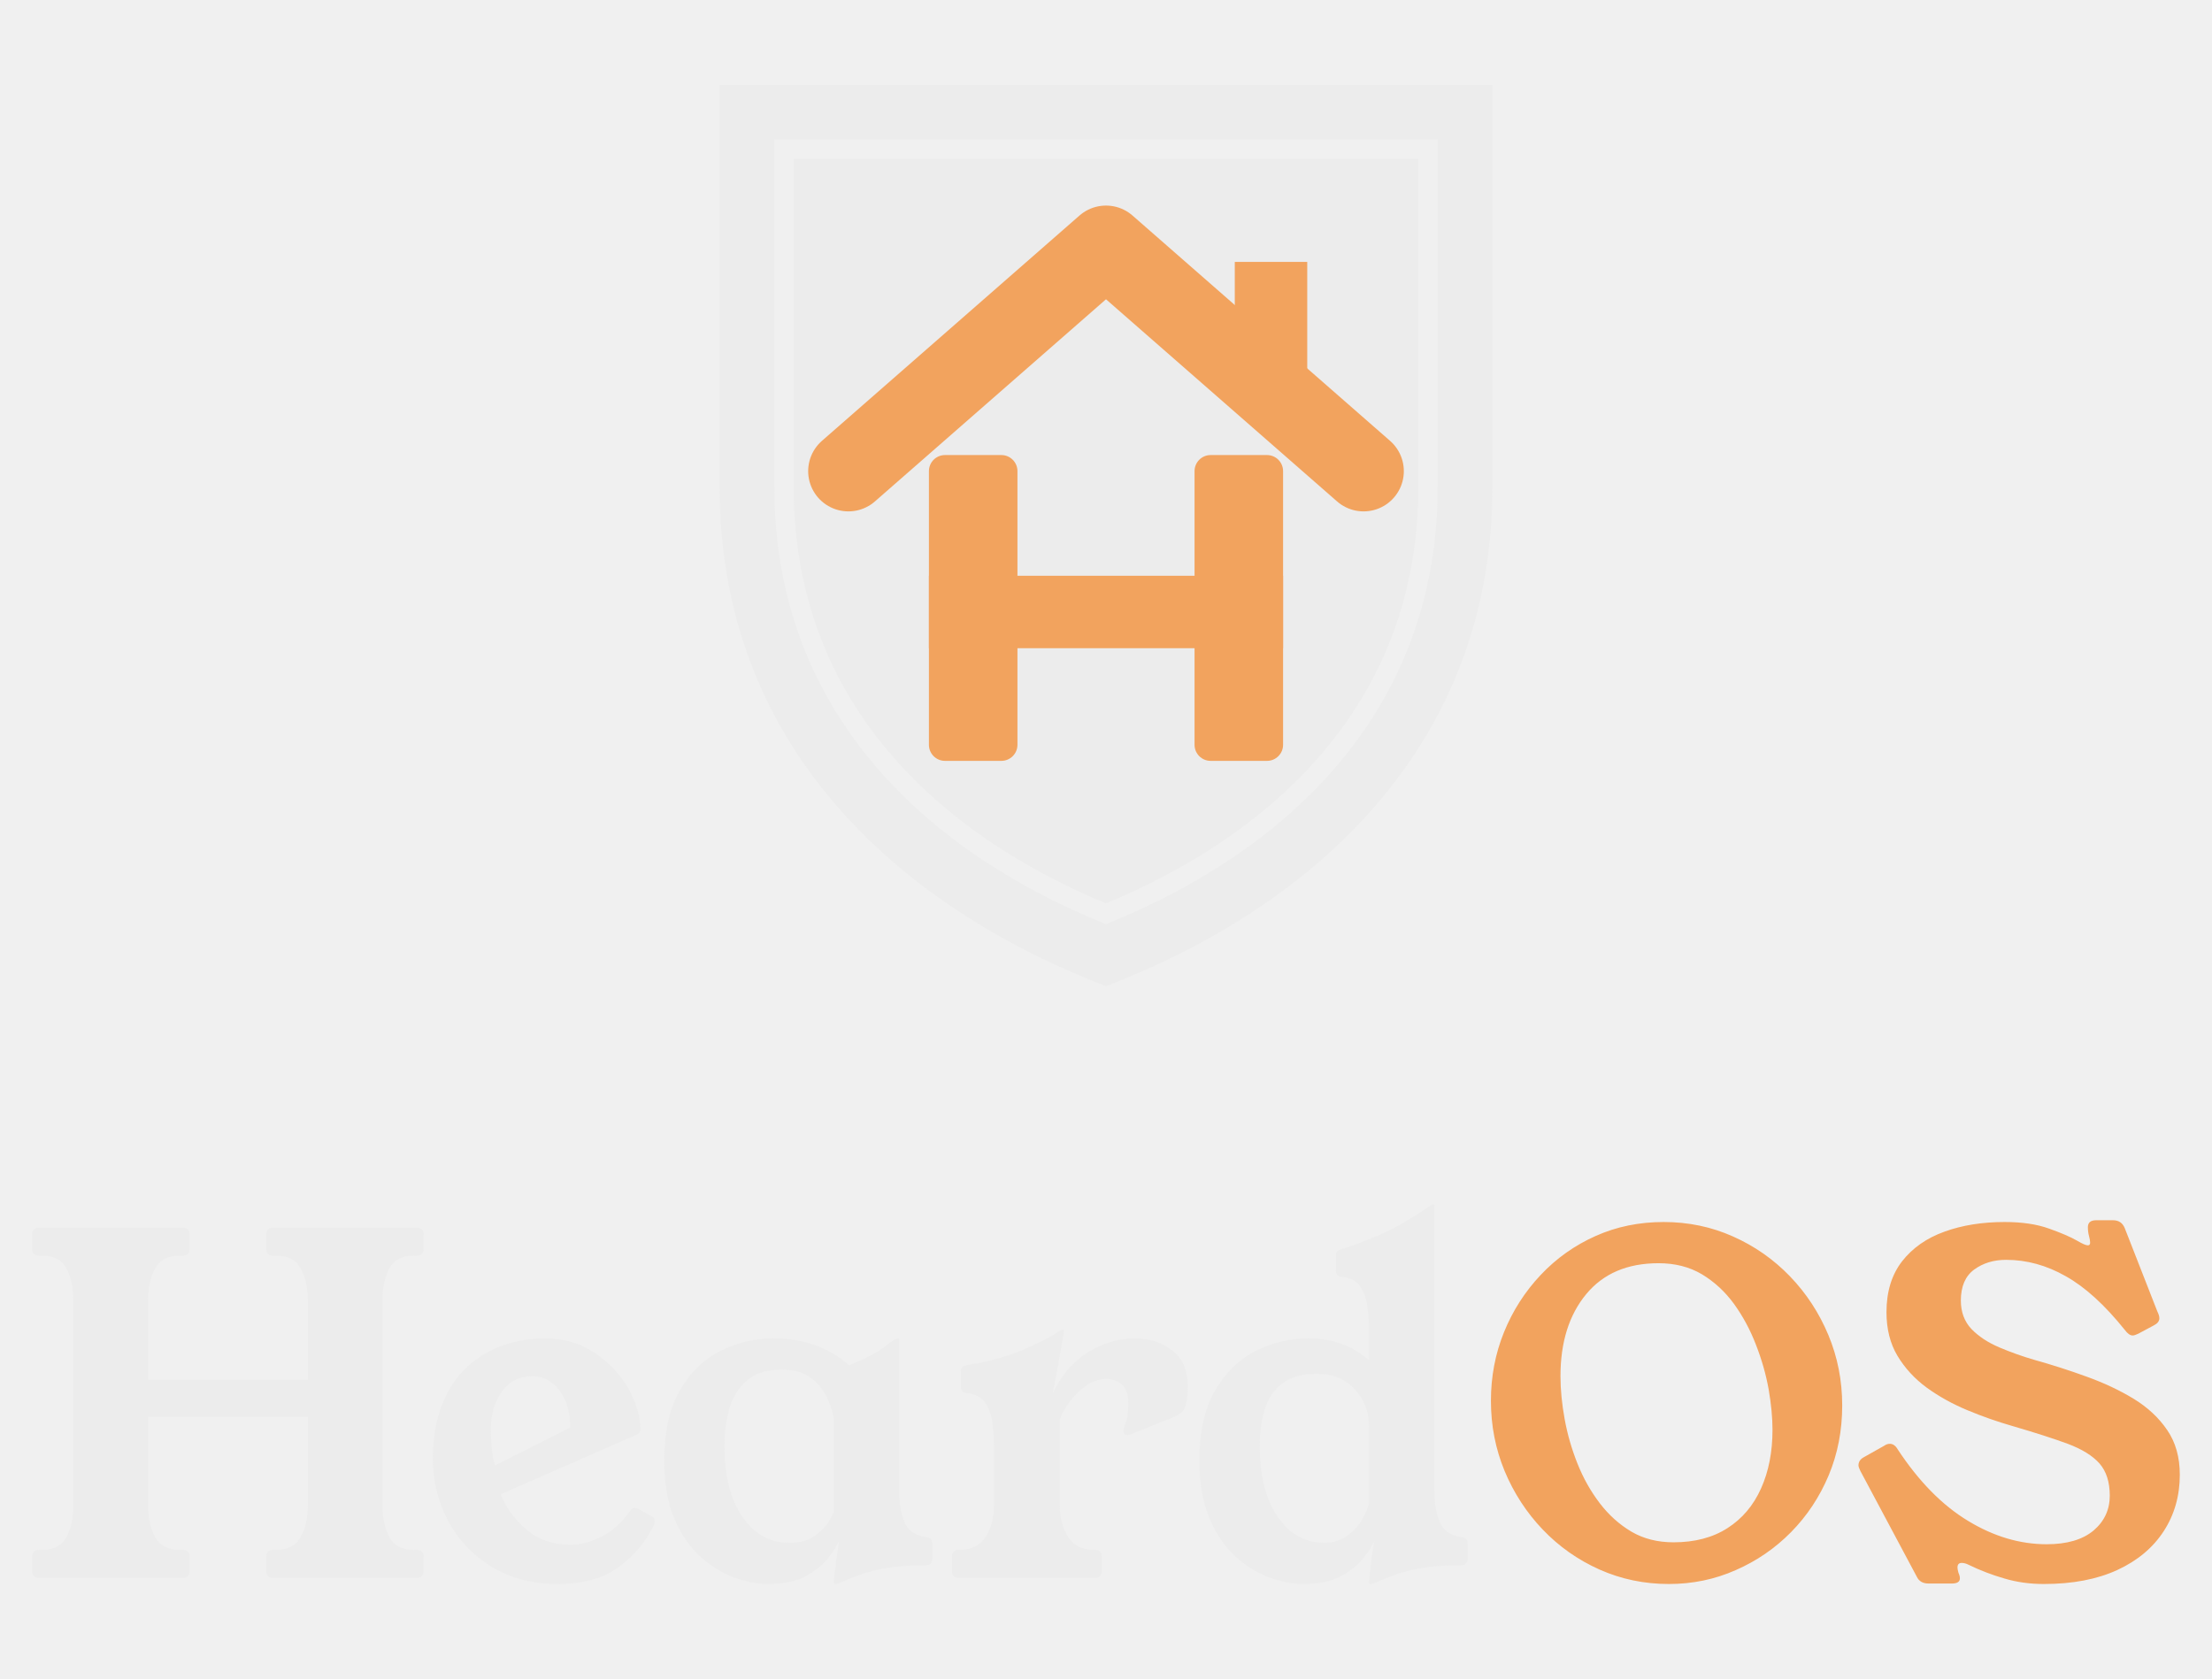
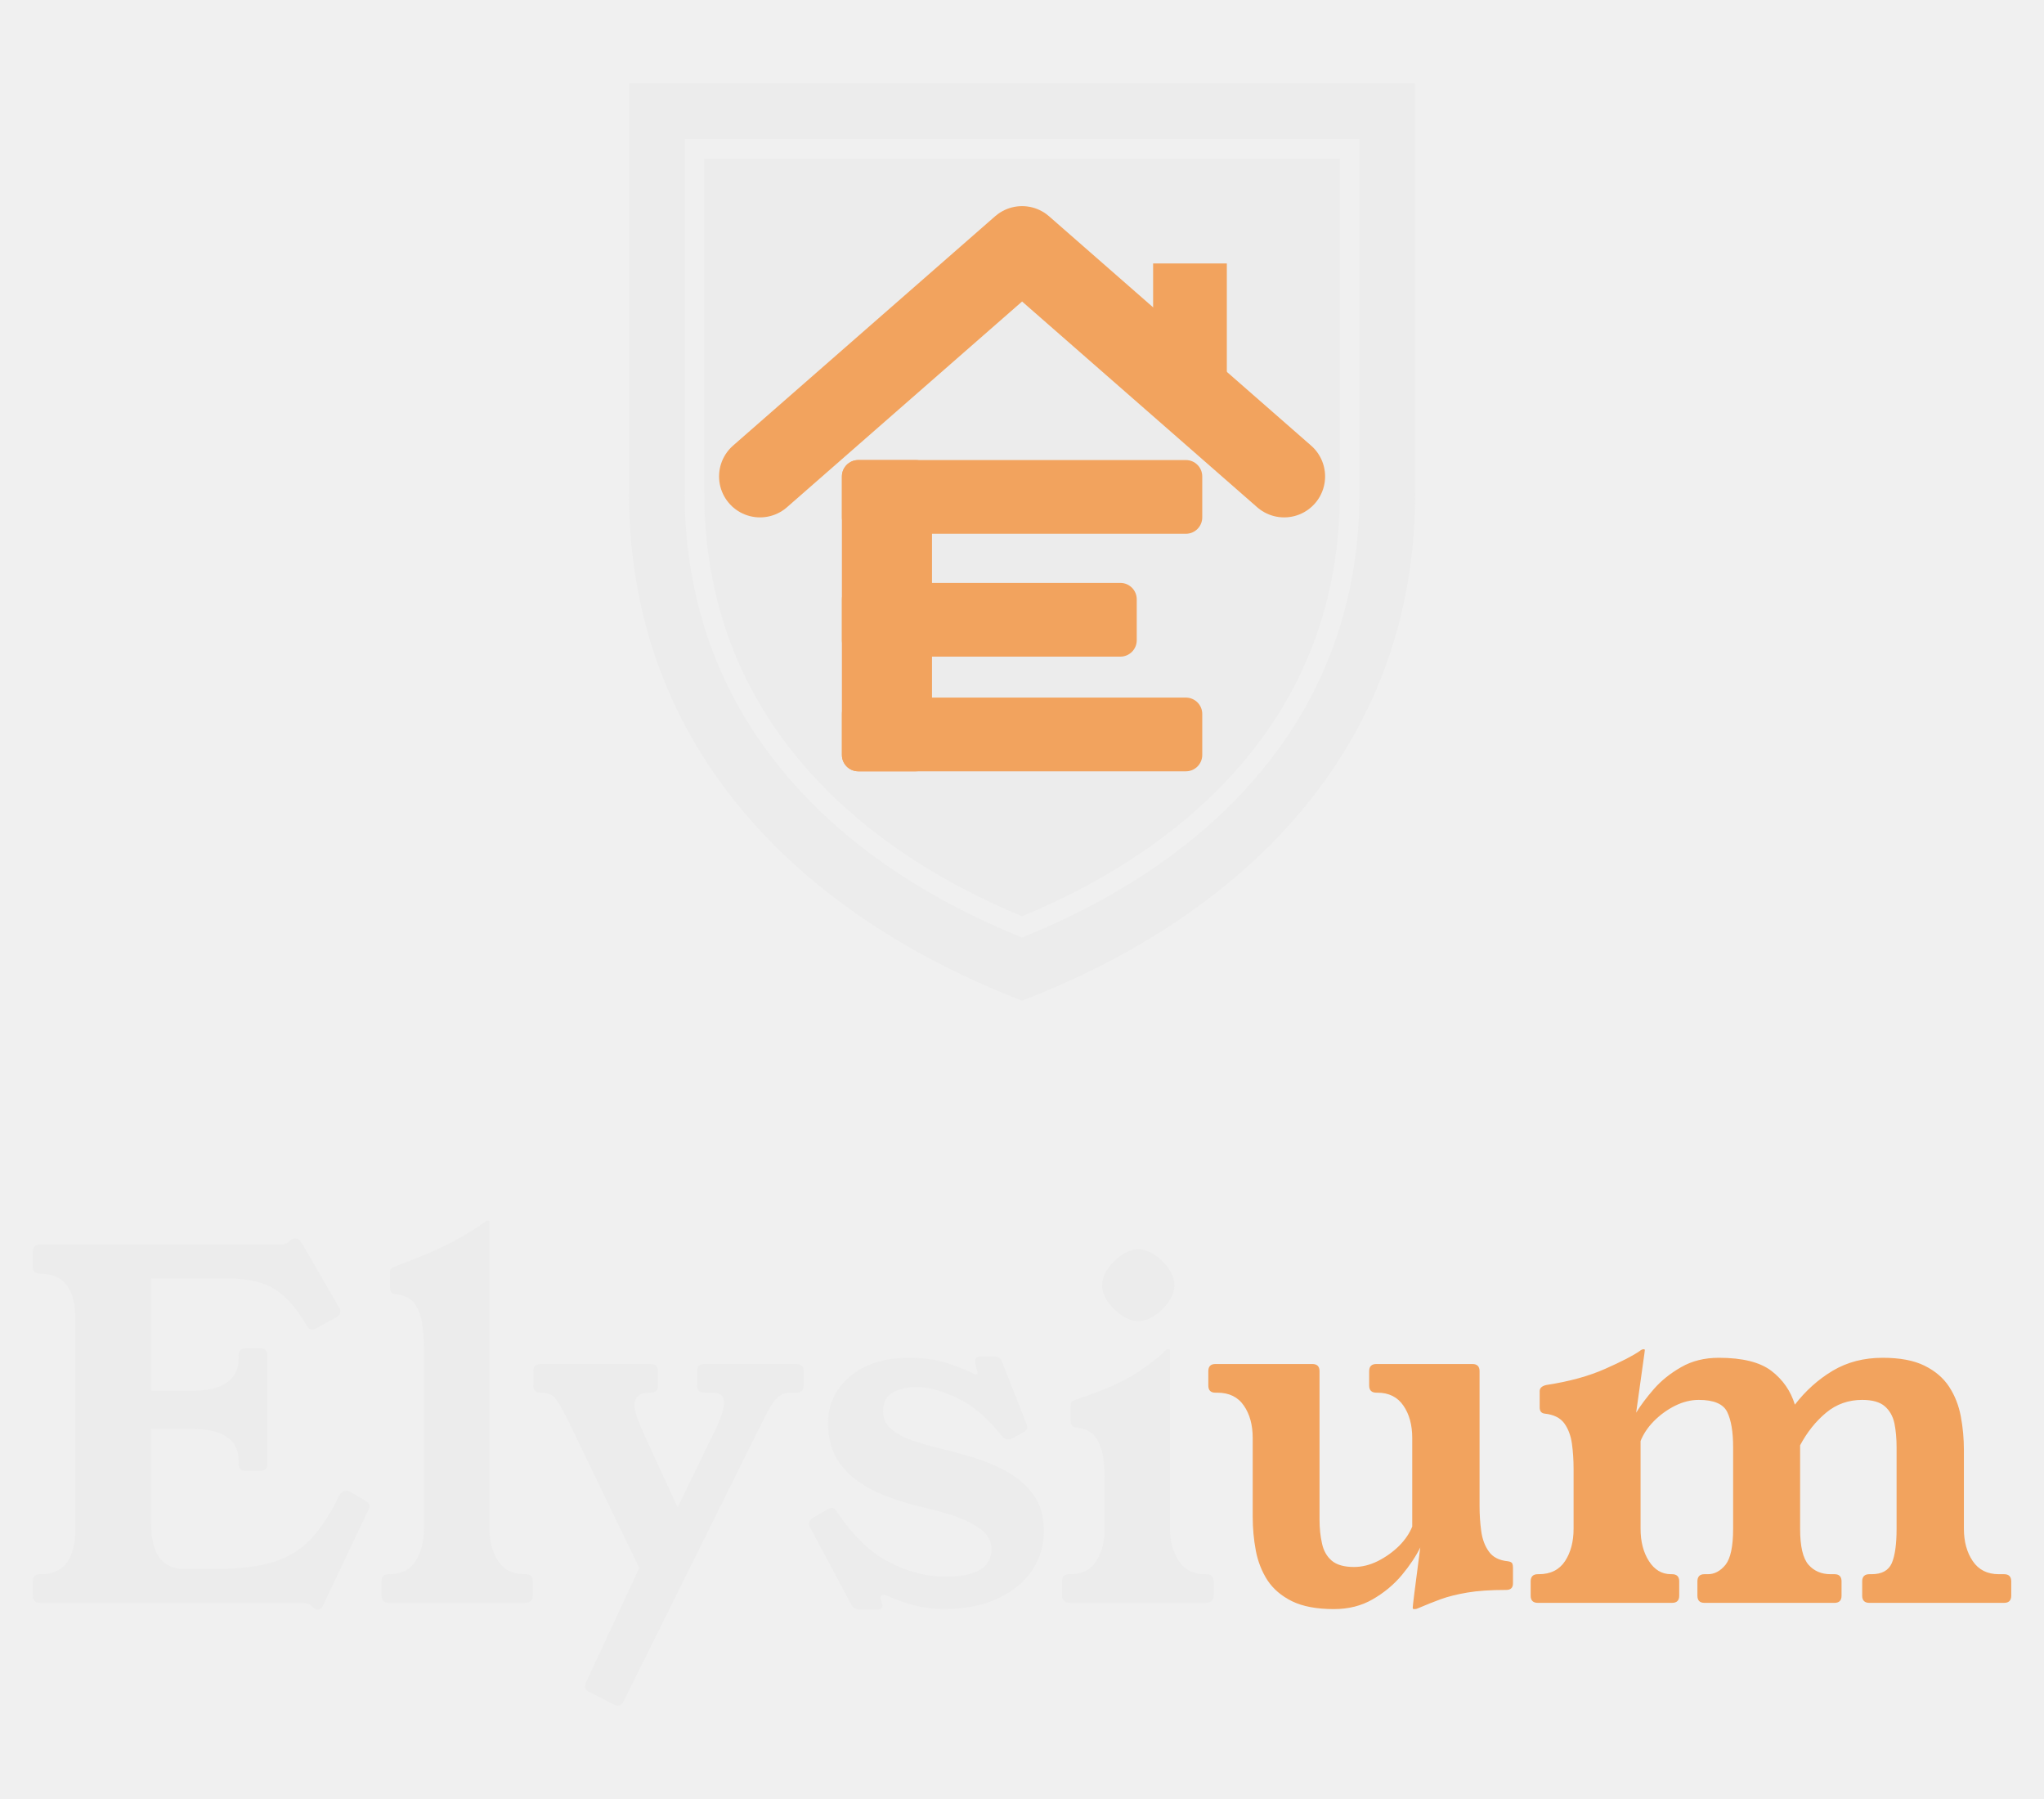
- <svg xmlns="http://www.w3.org/2000/svg" viewBox="0 0 137.40 103.76" width="137" height="104">
-   <g transform="translate(36.70,0)">
+ <svg xmlns="http://www.w3.org/2000/svg" viewBox="0 0 124.79 109.65" width="125" height="110">
+   <g transform="translate(30.40,0)">
    <defs>
      <mask id="m10" maskUnits="userSpaceOnUse" x="0" y="0" width="64" height="64">
        <rect width="64" height="64" fill="#fff" />
        <path d="M12 9H52V30C52 43.5 43 52 32 56.5C21 52 12 43.5 12 30Z" fill="none" stroke="#000" stroke-width="1.2" />
      </mask>
    </defs>
    <path d="M8 5H56V30C56 46 45 56 32 61C19 56 8 46 8 30Z" fill="#ececec" mask="url(#m10)" />
    <rect x="40" y="16" width="4.5" height="8" fill="#f2a35e" />
    <path d="M16 29L32 15L48 29" fill="none" stroke="#f2a35e" stroke-width="5" stroke-linejoin="round" stroke-linecap="round" />
    <rect x="21" y="28" width="5.5" height="19" rx="1" fill="#f2a35e" />
-     <rect x="37.5" y="28" width="5.5" height="19" rx="1" fill="#f2a35e" />
-     <rect x="21" y="35.5" width="22" height="4.5" fill="#f2a35e" />
+     <rect x="21" y="28" width="22" height="4.5" rx="1" fill="#f2a35e" />
+     <rect x="21" y="35.5" width="18" height="4.5" rx="1" fill="#f2a35e" />
+     <rect x="21" y="42.5" width="22" height="4.5" rx="1" fill="#f2a35e" />
  </g>
-   <path d="M23.76 80.50L23.76 93.26Q23.76 94.42 24.18 95.22Q24.60 96.02 25.70 96.02L25.70 96.02L25.88 96.02Q26.31 96.02 26.31 96.45L26.31 96.45L26.31 97.32Q26.31 97.76 25.88 97.76L25.88 97.76L16.97 97.76Q16.54 97.76 16.54 97.32L16.54 97.32L16.54 96.45Q16.54 96.02 16.97 96.02L16.97 96.02L17.14 96.02Q18.25 96.02 18.68 95.22Q19.12 94.42 19.12 93.26L19.12 93.26L19.12 87.75L9.20 87.75L9.20 93.26Q9.20 94.42 9.63 95.22Q10.07 96.02 11.17 96.02L11.17 96.02L11.34 96.02Q11.78 96.02 11.78 96.45L11.78 96.45L11.78 97.32Q11.78 97.76 11.34 97.76L11.34 97.76L2.44 97.76Q2 97.76 2 97.32L2 97.32L2 96.45Q2 96.02 2.44 96.02L2.44 96.02L2.61 96.02Q3.71 96.02 4.13 95.22Q4.55 94.42 4.55 93.26L4.55 93.26L4.55 80.50Q4.55 79.34 4.13 78.54Q3.71 77.74 2.61 77.74L2.61 77.74L2.44 77.74Q2 77.74 2 77.31L2 77.31L2 76.44Q2 76 2.44 76L2.44 76L11.34 76Q11.78 76 11.78 76.44L11.78 76.44L11.78 77.31Q11.78 77.74 11.34 77.74L11.34 77.74L11.17 77.74Q10.07 77.74 9.63 78.54Q9.20 79.34 9.20 80.50L9.20 80.50L9.20 85.46L19.12 85.46L19.12 80.50Q19.12 79.34 18.68 78.54Q18.25 77.74 17.14 77.74L17.14 77.74L16.97 77.74Q16.54 77.74 16.54 77.31L16.54 77.31L16.54 76.44Q16.54 76 16.97 76L16.97 76L25.88 76Q26.31 76 26.31 76.44L26.31 76.44L26.31 77.31Q26.31 77.74 25.88 77.74L25.88 77.74L25.70 77.74Q24.60 77.74 24.18 78.54Q23.76 79.34 23.76 80.50L23.76 80.50ZM39.51 88.88L31.10 92.57Q31.59 93.79 32.68 94.74Q33.77 95.70 35.45 95.70L35.45 95.70Q36.38 95.70 37.40 95.18Q38.41 94.66 39.17 93.55L39.17 93.55Q39.25 93.41 39.40 93.41L39.40 93.41Q39.54 93.41 39.70 93.50Q39.86 93.58 40.56 93.99L40.56 93.99Q40.67 94.08 40.67 94.22L40.67 94.22Q40.67 94.42 40.50 94.71L40.50 94.71Q39.69 96.22 38.30 97.18Q36.90 98.14 34.67 98.14L34.67 98.14Q32.26 98.14 30.52 97.06Q28.78 95.99 27.84 94.22Q26.89 92.45 26.89 90.36L26.89 90.36Q26.89 88.36 27.49 86.92Q28.08 85.49 29.07 84.60Q30.06 83.72 31.29 83.30Q32.52 82.88 33.80 82.88L33.80 82.88Q35.25 82.88 36.35 83.44Q37.45 84.01 38.22 84.88Q38.99 85.75 39.38 86.72Q39.78 87.69 39.78 88.53L39.78 88.53Q39.78 88.77 39.51 88.88L39.51 88.88ZM30.75 90.77L35.42 88.42Q35.42 87.03 34.76 86.13Q34.09 85.23 33.07 85.23L33.07 85.23Q31.88 85.23 31.19 86.17Q30.49 87.11 30.49 88.53L30.49 88.53Q30.49 88.97 30.53 89.61Q30.58 90.25 30.75 90.77L30.75 90.77ZM55.85 82.93L55.85 92.39Q55.85 93.44 56.17 94.26Q56.49 95.09 57.56 95.24L57.56 95.24Q57.91 95.26 57.91 95.61L57.91 95.61L57.91 96.57Q57.91 96.98 57.47 96.98L57.47 96.98Q56.05 96.98 55.11 97.14Q54.17 97.30 53.48 97.54Q52.80 97.79 52.14 98.08L52.14 98.08Q52.02 98.14 51.93 98.14L51.93 98.14L51.84 98.14Q51.79 98.14 51.79 98.02L51.79 98.02Q51.79 97.91 51.84 97.46Q51.90 97.01 51.98 96.44Q52.05 95.87 52.11 95.47L52.11 95.47Q51.96 95.85 51.48 96.48Q51.00 97.12 50.09 97.63Q49.18 98.14 47.70 98.14L47.70 98.14Q46.71 98.14 45.59 97.73Q44.48 97.32 43.49 96.43Q42.50 95.53 41.88 94.06Q41.26 92.60 41.26 90.48L41.26 90.48Q41.26 87.78 42.23 86.11Q43.20 84.44 44.75 83.66Q46.30 82.88 48.04 82.88L48.04 82.88Q49.47 82.88 50.66 83.31Q51.84 83.75 52.74 84.56L52.74 84.56Q53.50 84.24 54.04 83.96Q54.57 83.69 54.95 83.40L54.95 83.40Q55.09 83.28 55.25 83.17Q55.41 83.05 55.62 82.93L55.62 82.93Q55.70 82.88 55.76 82.88L55.76 82.88L55.79 82.88Q55.85 82.88 55.85 82.93L55.85 82.93ZM51.79 93.67L51.79 87.84Q51.70 87.26 51.37 86.55Q51.03 85.84 50.37 85.33Q49.70 84.82 48.57 84.82L48.57 84.82Q47.17 84.82 46.39 85.50Q45.61 86.18 45.30 87.26Q45.00 88.33 45.00 89.55L45.00 89.55Q45.00 92.33 46.11 93.96Q47.23 95.58 49.00 95.58L49.00 95.58Q50.05 95.58 50.64 95.13Q51.24 94.68 51.50 94.22Q51.76 93.76 51.79 93.67L51.79 93.67ZM65.39 86.30L65.39 86.30Q66.18 84.62 67.57 83.75Q68.96 82.88 70.50 82.88L70.50 82.88Q71.86 82.88 72.82 83.63Q73.78 84.38 73.78 85.86L73.78 85.86Q73.78 86.50 73.66 87.00Q73.55 87.49 73.02 87.72L73.02 87.72L70.30 88.82Q70.12 88.88 70.04 88.88L70.04 88.88Q69.78 88.88 69.78 88.62L69.78 88.62Q69.78 88.53 69.83 88.36L69.83 88.36Q70.01 87.95 70.05 87.58Q70.09 87.20 70.09 86.91L70.09 86.91Q70.09 86.13 69.70 85.76Q69.31 85.40 68.73 85.40L68.73 85.40Q68.06 85.40 67.48 85.81Q66.90 86.21 66.47 86.79Q66.03 87.37 65.83 87.92L65.83 87.92L65.83 93.26Q65.83 94.42 66.35 95.22Q66.87 96.02 67.95 96.02L67.95 96.02L68.01 96.02Q68.44 96.02 68.44 96.45L68.44 96.45L68.44 97.32Q68.44 97.76 68.01 97.76L68.01 97.76L59.56 97.76Q59.13 97.76 59.13 97.32L59.13 97.32L59.13 96.45Q59.13 96.02 59.56 96.02L59.56 96.02L59.62 96.02Q60.69 96.02 61.22 95.22Q61.74 94.42 61.74 93.26L61.74 93.26L61.74 89.61Q61.74 88.82 61.64 88.10Q61.54 87.37 61.19 86.87Q60.84 86.36 60.03 86.27L60.03 86.27Q59.68 86.24 59.68 85.89L59.68 85.89L59.68 84.91Q59.68 84.62 60.11 84.53L60.11 84.53Q62.17 84.21 63.73 83.51Q65.28 82.82 65.83 82.41L65.83 82.41Q65.92 82.35 65.97 82.35L65.97 82.35L66.03 82.35Q66.09 82.35 66.09 82.41L66.09 82.41Q66.09 82.44 66.02 82.85Q65.95 83.25 65.84 83.88Q65.74 84.50 65.61 85.15Q65.48 85.81 65.39 86.30ZM89.10 74.61L89.10 92.39Q89.10 93.44 89.42 94.26Q89.74 95.09 90.81 95.24L90.81 95.24Q91.16 95.26 91.16 95.61L91.16 95.61L91.16 96.57Q91.16 96.98 90.72 96.98L90.72 96.98Q89.30 96.98 88.36 97.14Q87.42 97.30 86.73 97.54Q86.05 97.79 85.38 98.08L85.38 98.08Q85.27 98.14 85.18 98.14L85.18 98.14L85.12 98.14Q85.04 98.14 85.04 98.05L85.04 98.05Q85.09 97.38 85.17 96.74Q85.24 96.11 85.36 95.47L85.36 95.47Q85.21 95.85 84.73 96.48Q84.25 97.12 83.34 97.63Q82.42 98.14 80.95 98.14L80.95 98.14Q79.96 98.14 78.84 97.73Q77.72 97.32 76.74 96.43Q75.75 95.53 75.13 94.06Q74.50 92.60 74.50 90.48L74.50 90.48Q74.50 87.78 75.48 86.11Q76.45 84.44 78.00 83.66Q79.55 82.88 81.29 82.88L81.29 82.88Q83.50 82.88 85.04 84.24L85.04 84.24L85.04 82.38Q85.04 81.60 84.93 80.87Q84.83 80.15 84.48 79.64Q84.14 79.13 83.32 79.05L83.32 79.05Q82.98 79.02 82.98 78.67L82.98 78.67L82.98 77.68Q82.98 77.51 83.09 77.44Q83.21 77.36 83.41 77.31L83.41 77.31Q85.70 76.55 86.99 75.80Q88.29 75.04 88.87 74.61L88.87 74.61Q88.95 74.55 89.01 74.55L89.01 74.55L89.04 74.55Q89.10 74.55 89.10 74.61L89.10 74.61ZM85.04 93.12L85.04 88.36Q85.04 87.00 84.15 86.04Q83.27 85.08 81.82 85.08L81.82 85.08Q80.42 85.08 79.64 85.69Q78.86 86.30 78.55 87.32Q78.25 88.33 78.25 89.55L78.25 89.55Q78.25 92.33 79.36 93.96Q80.48 95.58 82.25 95.58L82.25 95.58Q83.03 95.58 83.61 95.19Q84.19 94.80 84.56 94.22Q84.92 93.64 85.04 93.12L85.04 93.12Z" fill="#ececec" />
-   <path d="M103.34 75.65L103.34 75.65Q105.64 75.65 107.65 76.55Q109.67 77.45 111.19 79.03Q112.71 80.61 113.57 82.67Q114.43 84.73 114.43 87.05L114.43 87.05Q114.43 89.38 113.59 91.39Q112.74 93.41 111.25 94.92Q109.76 96.43 107.81 97.28Q105.87 98.14 103.66 98.14L103.66 98.14Q101.37 98.14 99.35 97.24Q97.34 96.34 95.83 94.76Q94.32 93.18 93.46 91.12Q92.61 89.06 92.61 86.76L92.61 86.76Q92.61 84.50 93.42 82.50Q94.23 80.50 95.70 78.94Q97.16 77.39 99.11 76.52Q101.05 75.65 103.34 75.65ZM103.02 78.21L103.02 78.21Q100.12 78.21 98.53 80.13Q96.93 82.06 96.93 85.23L96.93 85.23Q96.93 86.47 97.19 87.90Q97.45 89.32 97.99 90.67Q98.53 92.02 99.37 93.12Q100.21 94.22 101.34 94.89Q102.47 95.55 103.95 95.55L103.95 95.55Q105.93 95.55 107.30 94.67Q108.68 93.79 109.39 92.20Q110.10 90.62 110.10 88.56L110.10 88.56Q110.10 87.43 109.86 86.04Q109.61 84.65 109.07 83.27Q108.54 81.89 107.71 80.74Q106.88 79.60 105.72 78.90Q104.56 78.21 103.02 78.21ZM133.81 82.06L132.82 82.59Q132.73 82.62 132.65 82.66Q132.56 82.70 132.47 82.70L132.47 82.70Q132.24 82.70 131.98 82.35L131.98 82.35Q130.12 80.03 128.32 79.02Q126.53 78.00 124.61 78.00L124.61 78.00Q123.45 78.00 122.62 78.61Q121.80 79.22 121.80 80.53L121.80 80.53Q121.80 81.60 122.46 82.30Q123.13 82.99 124.19 83.44Q125.25 83.89 126.35 84.21L126.35 84.21Q128.00 84.67 129.62 85.26Q131.23 85.84 132.53 86.63Q133.84 87.43 134.62 88.58Q135.40 89.72 135.40 91.35L135.40 91.35Q135.40 93.32 134.40 94.86Q133.40 96.40 131.52 97.27Q129.63 98.14 126.96 98.14L126.96 98.14Q125.65 98.14 124.51 97.80Q123.36 97.47 122.29 96.95L122.29 96.95Q122.06 96.83 121.85 96.83L121.85 96.83Q121.59 96.83 121.59 97.12L121.59 97.12Q121.59 97.21 121.65 97.44L121.65 97.44Q121.74 97.64 121.74 97.79L121.74 97.79Q121.74 98.11 121.24 98.11L121.24 98.11L119.79 98.11Q119.27 98.11 119.07 97.70L119.07 97.70L115.56 91.12Q115.44 90.88 115.44 90.77L115.44 90.77Q115.44 90.45 115.76 90.27L115.76 90.27L117.04 89.55Q117.12 89.49 117.21 89.46Q117.30 89.43 117.39 89.43L117.39 89.43Q117.68 89.43 117.88 89.78L117.88 89.78Q119.85 92.77 122.25 94.22Q124.64 95.67 127.13 95.67L127.13 95.67Q129.02 95.67 130.04 94.82Q131.05 93.96 131.05 92.65L131.05 92.65Q131.05 91.38 130.41 90.65Q129.77 89.93 128.44 89.43Q127.11 88.94 125.02 88.33L125.02 88.33Q123.59 87.92 122.20 87.34Q120.81 86.76 119.68 85.94Q118.55 85.11 117.86 83.96Q117.18 82.82 117.18 81.25L117.18 81.25Q117.18 79.34 118.15 78.09Q119.13 76.84 120.78 76.25Q122.43 75.65 124.52 75.65L124.52 75.65Q126.15 75.65 127.28 76.06Q128.41 76.46 129.02 76.81L129.02 76.81Q129.51 77.10 129.69 77.10L129.69 77.10Q129.83 77.10 129.83 76.93L129.83 76.93Q129.83 76.78 129.76 76.52Q129.69 76.26 129.69 75.97L129.69 75.97Q129.69 75.54 130.21 75.54L130.21 75.54L131.25 75.54Q131.78 75.54 131.98 76.03L131.98 76.03L134.01 81.22Q134.07 81.34 134.10 81.44Q134.13 81.54 134.13 81.63L134.13 81.63Q134.13 81.89 133.81 82.06L133.81 82.06Z" fill="#f2a35e" />
+   <path d="M22.30 91.52Q22.56 91.67 22.56 91.84Q22.56 91.96 22.47 92.13L19.73 97.91Q19.61 98.17 19.38 98.17Q19.23 98.17 19.12 98.05L18.97 97.91Q18.83 97.76 18.39 97.76H2.44Q2.00 97.76 2.00 97.32V96.45Q2.00 96.01 2.44 96.01H2.50Q4.60 96.01 4.60 93.24V80.44Q4.60 77.67 2.47 77.67H2.44Q2.00 77.67 2.00 77.23V76.36Q2.00 75.89 2.44 75.89H17.05Q17.43 75.89 17.60 75.74L17.78 75.60Q17.86 75.51 18.01 75.51Q18.24 75.51 18.39 75.74L20.69 79.71Q20.78 79.83 20.78 79.97Q20.78 80.18 20.55 80.32L19.38 80.96Q19.18 81.08 19.06 81.08Q18.86 81.08 18.71 80.82L18.62 80.67Q17.72 79.16 16.68 78.56Q15.65 77.96 13.96 77.96H9.23V84.81H11.80Q13.11 84.81 13.84 84.32Q14.57 83.82 14.57 82.86V82.66Q14.57 82.22 15.01 82.22H15.88Q16.32 82.22 16.32 82.66V89.27Q16.32 89.71 15.88 89.71H15.01Q14.57 89.71 14.57 89.27V89.10Q14.57 88.11 13.85 87.63Q13.14 87.15 11.80 87.15H9.23V92.92Q9.23 95.69 11.24 95.69H13.14Q15.30 95.69 16.65 95.28Q18.01 94.87 18.93 93.91Q19.85 92.95 20.66 91.32L20.75 91.14Q20.90 90.91 21.13 90.91Q21.28 90.91 21.36 90.97ZM32.09 96.01Q32.53 96.01 32.53 96.45V97.32Q32.53 97.76 32.04 97.76H23.78Q23.29 97.76 23.29 97.32V96.45Q23.29 96.01 23.73 96.01H23.78Q24.86 96.01 25.37 95.21Q25.88 94.41 25.88 93.24V82.31Q25.88 81.49 25.78 80.76Q25.68 80.03 25.33 79.52Q24.98 79.01 24.16 78.92Q23.81 78.89 23.81 78.54V77.55Q23.81 77.38 23.93 77.32Q24.05 77.26 24.25 77.17Q26.32 76.41 27.56 75.76Q28.80 75.10 29.62 74.49Q29.67 74.43 29.73 74.43H29.82Q29.88 74.43 29.88 74.49V93.21Q29.88 94.38 30.40 95.19Q30.93 96.01 32.01 96.01ZM48.63 83.18Q49.07 83.18 49.07 83.62V84.49Q49.07 84.93 48.63 84.93H48.22Q47.75 84.93 47.40 85.29Q47.05 85.66 46.53 86.74L38.07 103.77Q37.90 104.15 37.49 103.97L36.00 103.21Q35.59 103.04 35.77 102.63L39.03 95.63L34.75 86.77Q34.22 85.69 33.93 85.31Q33.64 84.93 33.06 84.93H33.00Q32.56 84.93 32.56 84.49V83.62Q32.56 83.18 33.00 83.18H39.73Q40.17 83.18 40.17 83.62V84.49Q40.17 84.93 39.73 84.93H39.68Q38.74 84.93 38.74 85.69Q38.74 86.07 38.95 86.58Q39.15 87.09 39.41 87.67L41.37 91.93L43.47 87.61Q43.79 87.00 43.99 86.46Q44.20 85.92 44.20 85.54Q44.20 84.93 43.53 84.93H43.00Q42.56 84.93 42.56 84.49V83.62Q42.56 83.18 43.00 83.18ZM61.84 87.70Q61.66 87.79 61.55 87.79Q61.34 87.79 61.17 87.58Q59.86 85.92 58.43 85.25Q57.00 84.58 55.95 84.58Q55.19 84.58 54.55 84.90Q53.91 85.22 53.91 86.07Q53.91 86.71 54.39 87.13Q54.87 87.55 55.63 87.82Q56.39 88.08 57.17 88.28Q58.31 88.55 59.46 88.90Q60.61 89.25 61.58 89.81Q62.54 90.38 63.14 91.23Q63.73 92.07 63.73 93.36Q63.73 94.73 62.99 95.81Q62.25 96.89 60.88 97.51Q59.51 98.14 57.61 98.14Q56.71 98.14 55.85 97.92Q54.99 97.70 54.23 97.35Q54.05 97.27 53.97 97.27Q53.76 97.27 53.76 97.47Q53.76 97.53 53.82 97.70Q53.88 97.88 53.88 97.94Q53.88 98.17 53.53 98.17H52.48Q52.16 98.17 51.98 97.88L49.47 93.18Q49.39 93.01 49.39 92.92Q49.39 92.72 49.62 92.57L50.52 92.05Q50.70 91.96 50.79 91.96Q50.96 91.96 51.11 92.22Q52.54 94.35 54.24 95.25Q55.95 96.16 57.73 96.16Q60.53 96.16 60.53 94.49Q60.53 93.74 59.84 93.24Q59.16 92.75 58.15 92.42Q57.14 92.10 56.12 91.87Q54.26 91.40 53.15 90.81Q52.04 90.21 51.49 89.52Q50.93 88.84 50.74 88.15Q50.55 87.47 50.55 86.83Q50.55 85.08 51.89 83.94Q53.24 82.80 55.54 82.80Q56.91 82.80 57.96 83.17Q59.01 83.53 59.42 83.76Q59.54 83.82 59.59 83.82Q59.68 83.82 59.68 83.71Q59.68 83.62 59.59 83.36Q59.56 83.21 59.55 83.14Q59.54 83.06 59.54 83.01Q59.54 82.71 59.91 82.71H60.67Q61.05 82.71 61.17 83.03L62.63 86.74Q62.71 86.91 62.71 87.03Q62.71 87.23 62.48 87.35ZM73.65 96.01Q74.09 96.01 74.09 96.45V97.32Q74.09 97.76 73.59 97.76H65.34Q64.84 97.76 64.84 97.32V96.45Q64.84 96.01 65.28 96.01H65.34Q66.42 96.01 66.93 95.21Q67.44 94.41 67.44 93.24V90.15Q67.44 89.48 67.34 88.81Q67.23 88.14 66.88 87.64Q66.53 87.15 65.72 87.06Q65.37 87.03 65.37 86.68V85.69Q65.37 85.51 65.48 85.44Q65.60 85.37 65.80 85.31Q68.11 84.55 69.35 83.75Q70.59 82.95 71.17 82.33Q71.23 82.28 71.29 82.28H71.37Q71.43 82.28 71.43 82.33V93.21Q71.43 94.38 71.96 95.19Q72.48 96.01 73.56 96.01ZM69.48 76.18Q70.24 76.18 70.97 76.91Q71.70 77.64 71.70 78.37Q71.70 79.10 70.97 79.83Q70.24 80.56 69.48 80.56Q68.78 80.56 68.02 79.83Q67.29 79.13 67.29 78.37Q67.29 77.64 68.02 76.91Q68.75 76.18 69.48 76.18Z" fill="#ececec" />
+   <path d="M90.33 91.87Q90.33 92.63 90.43 93.37Q90.53 94.12 90.90 94.63Q91.26 95.14 92.05 95.22Q92.28 95.25 92.33 95.36Q92.37 95.46 92.37 95.60V96.57Q92.37 96.97 91.96 96.97Q90.53 96.97 89.59 97.13Q88.64 97.29 87.95 97.54Q87.27 97.79 86.60 98.08Q86.48 98.14 86.36 98.14H86.31Q86.25 98.14 86.25 98.05Q86.25 97.97 86.35 97.16Q86.45 96.36 86.71 94.38Q86.31 95.19 85.58 96.07Q84.85 96.94 83.81 97.54Q82.78 98.14 81.44 98.14Q79.86 98.14 78.88 97.66Q77.91 97.18 77.38 96.38Q76.86 95.57 76.67 94.57Q76.48 93.56 76.48 92.51V87.70Q76.48 86.50 75.94 85.72Q75.40 84.93 74.32 84.93H74.20Q73.77 84.93 73.77 84.49V83.62Q73.77 83.18 74.20 83.18H80.12Q80.56 83.18 80.56 83.62V92.69Q80.56 93.47 80.71 94.13Q80.85 94.79 81.30 95.18Q81.76 95.57 82.66 95.57Q83.39 95.57 84.12 95.21Q84.85 94.84 85.42 94.28Q85.98 93.71 86.22 93.10V87.70Q86.22 86.50 85.68 85.72Q85.14 84.93 84.09 84.93H84.03Q83.59 84.93 83.59 84.49V83.62Q83.59 83.18 84.03 83.18H89.89Q90.33 83.18 90.33 83.62ZM122.35 96.01Q122.79 96.01 122.79 96.45V97.32Q122.79 97.76 122.35 97.76H114.13Q113.69 97.76 113.69 97.32V96.45Q113.69 96.01 114.13 96.01H114.27Q115.20 96.01 115.50 95.33Q115.79 94.64 115.79 93.24V88.25Q115.79 87.47 115.66 86.81Q115.52 86.15 115.07 85.76Q114.62 85.37 113.69 85.37Q112.43 85.37 111.49 86.15Q110.54 86.94 109.90 88.14V93.24Q109.90 94.84 110.41 95.43Q110.92 96.01 111.76 96.01H112.00Q112.43 96.01 112.43 96.45V97.32Q112.43 97.76 112.00 97.76H104.06Q103.63 97.76 103.63 97.32V96.45Q103.63 96.01 104.06 96.01H104.27Q104.88 96.01 105.35 95.43Q105.81 94.84 105.81 93.24V88.25Q105.81 86.85 105.45 86.11Q105.09 85.37 103.71 85.37Q102.99 85.37 102.26 85.73Q101.53 86.10 100.97 86.67Q100.42 87.23 100.16 87.88V93.24Q100.16 94.41 100.67 95.21Q101.18 96.01 102.02 96.01H102.08Q102.52 96.01 102.52 96.45V97.32Q102.52 97.76 102.08 97.76H93.89Q93.45 97.76 93.45 97.32V96.45Q93.45 96.01 93.89 96.01H93.95Q95.02 96.01 95.55 95.21Q96.07 94.41 96.07 93.24V89.57Q96.07 88.78 95.97 88.05Q95.87 87.32 95.51 86.81Q95.14 86.30 94.32 86.21Q94.00 86.18 94.00 85.83V84.84Q94.00 84.55 94.41 84.46Q96.51 84.14 98.01 83.47Q99.52 82.80 100.10 82.39Q100.24 82.28 100.33 82.28H100.36Q100.42 82.28 100.42 82.33Q100.42 82.39 100.39 82.57L99.89 86.15Q100.30 85.48 100.97 84.71Q101.64 83.94 102.64 83.37Q103.63 82.80 104.94 82.80Q107.10 82.80 108.15 83.60Q109.20 84.41 109.58 85.66Q110.57 84.38 111.89 83.59Q113.22 82.80 114.94 82.80Q116.52 82.80 117.49 83.28Q118.47 83.76 119.00 84.57Q119.52 85.37 119.71 86.37Q119.90 87.38 119.90 88.43V93.24Q119.90 94.41 120.44 95.21Q120.98 96.01 122.03 96.01Z" fill="#f2a35e" />
</svg>
